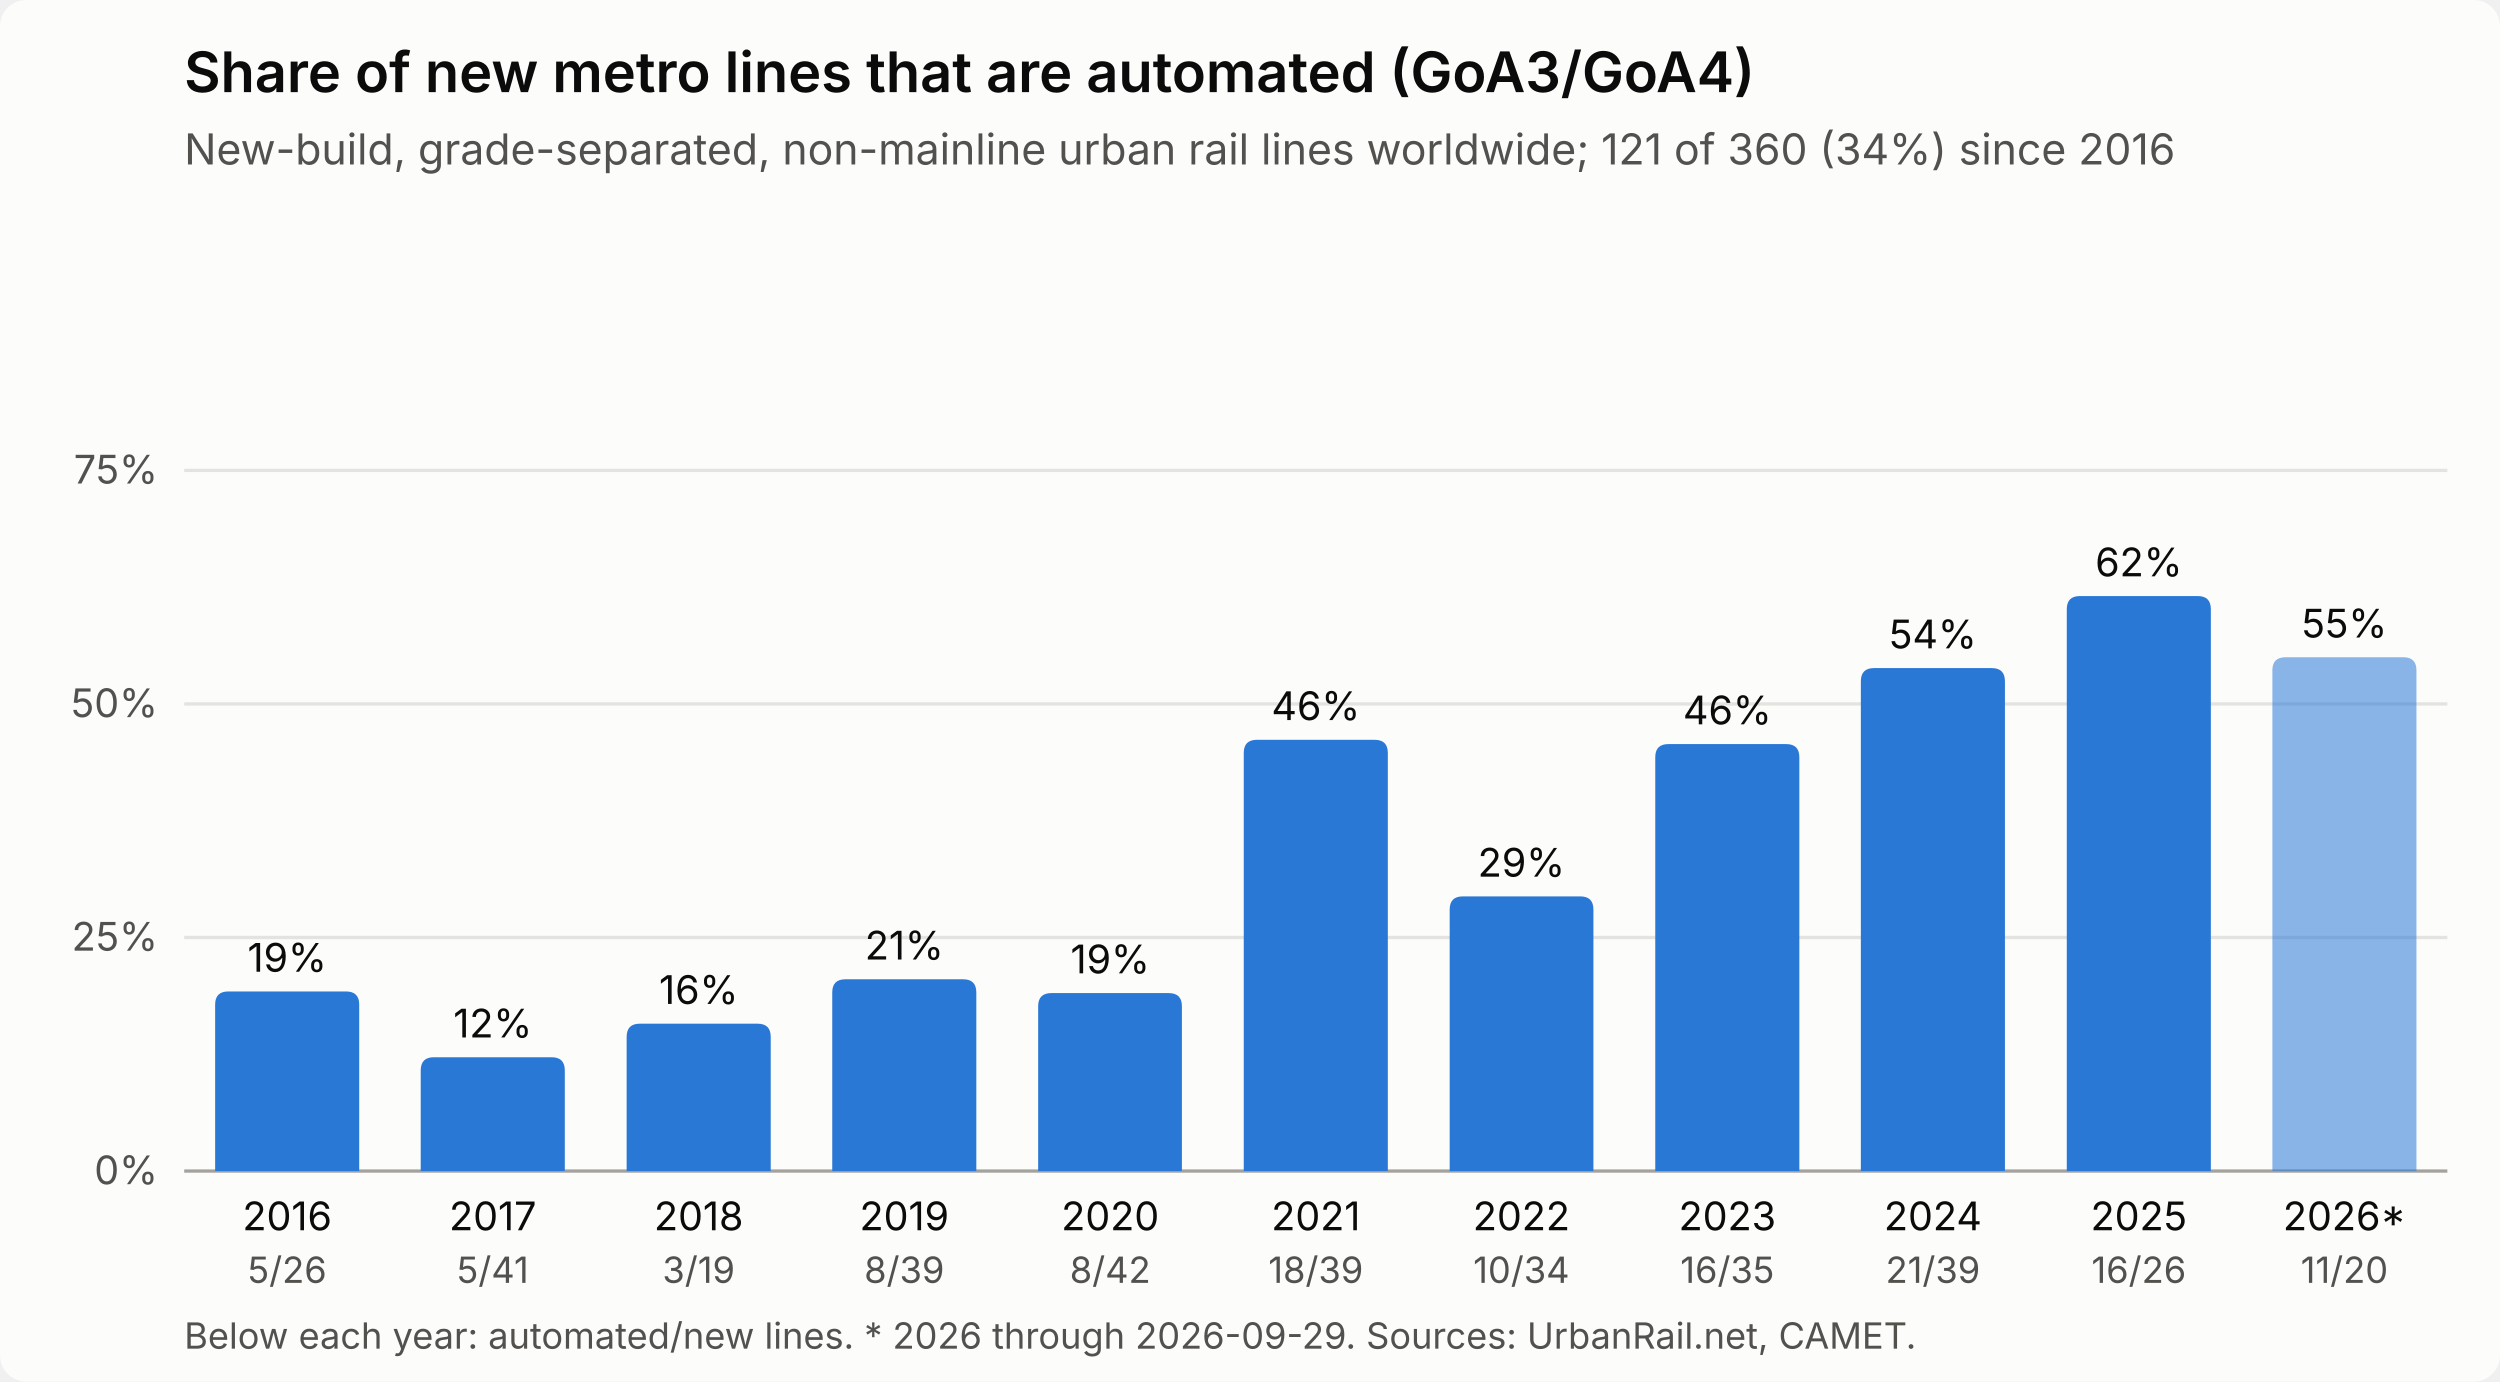
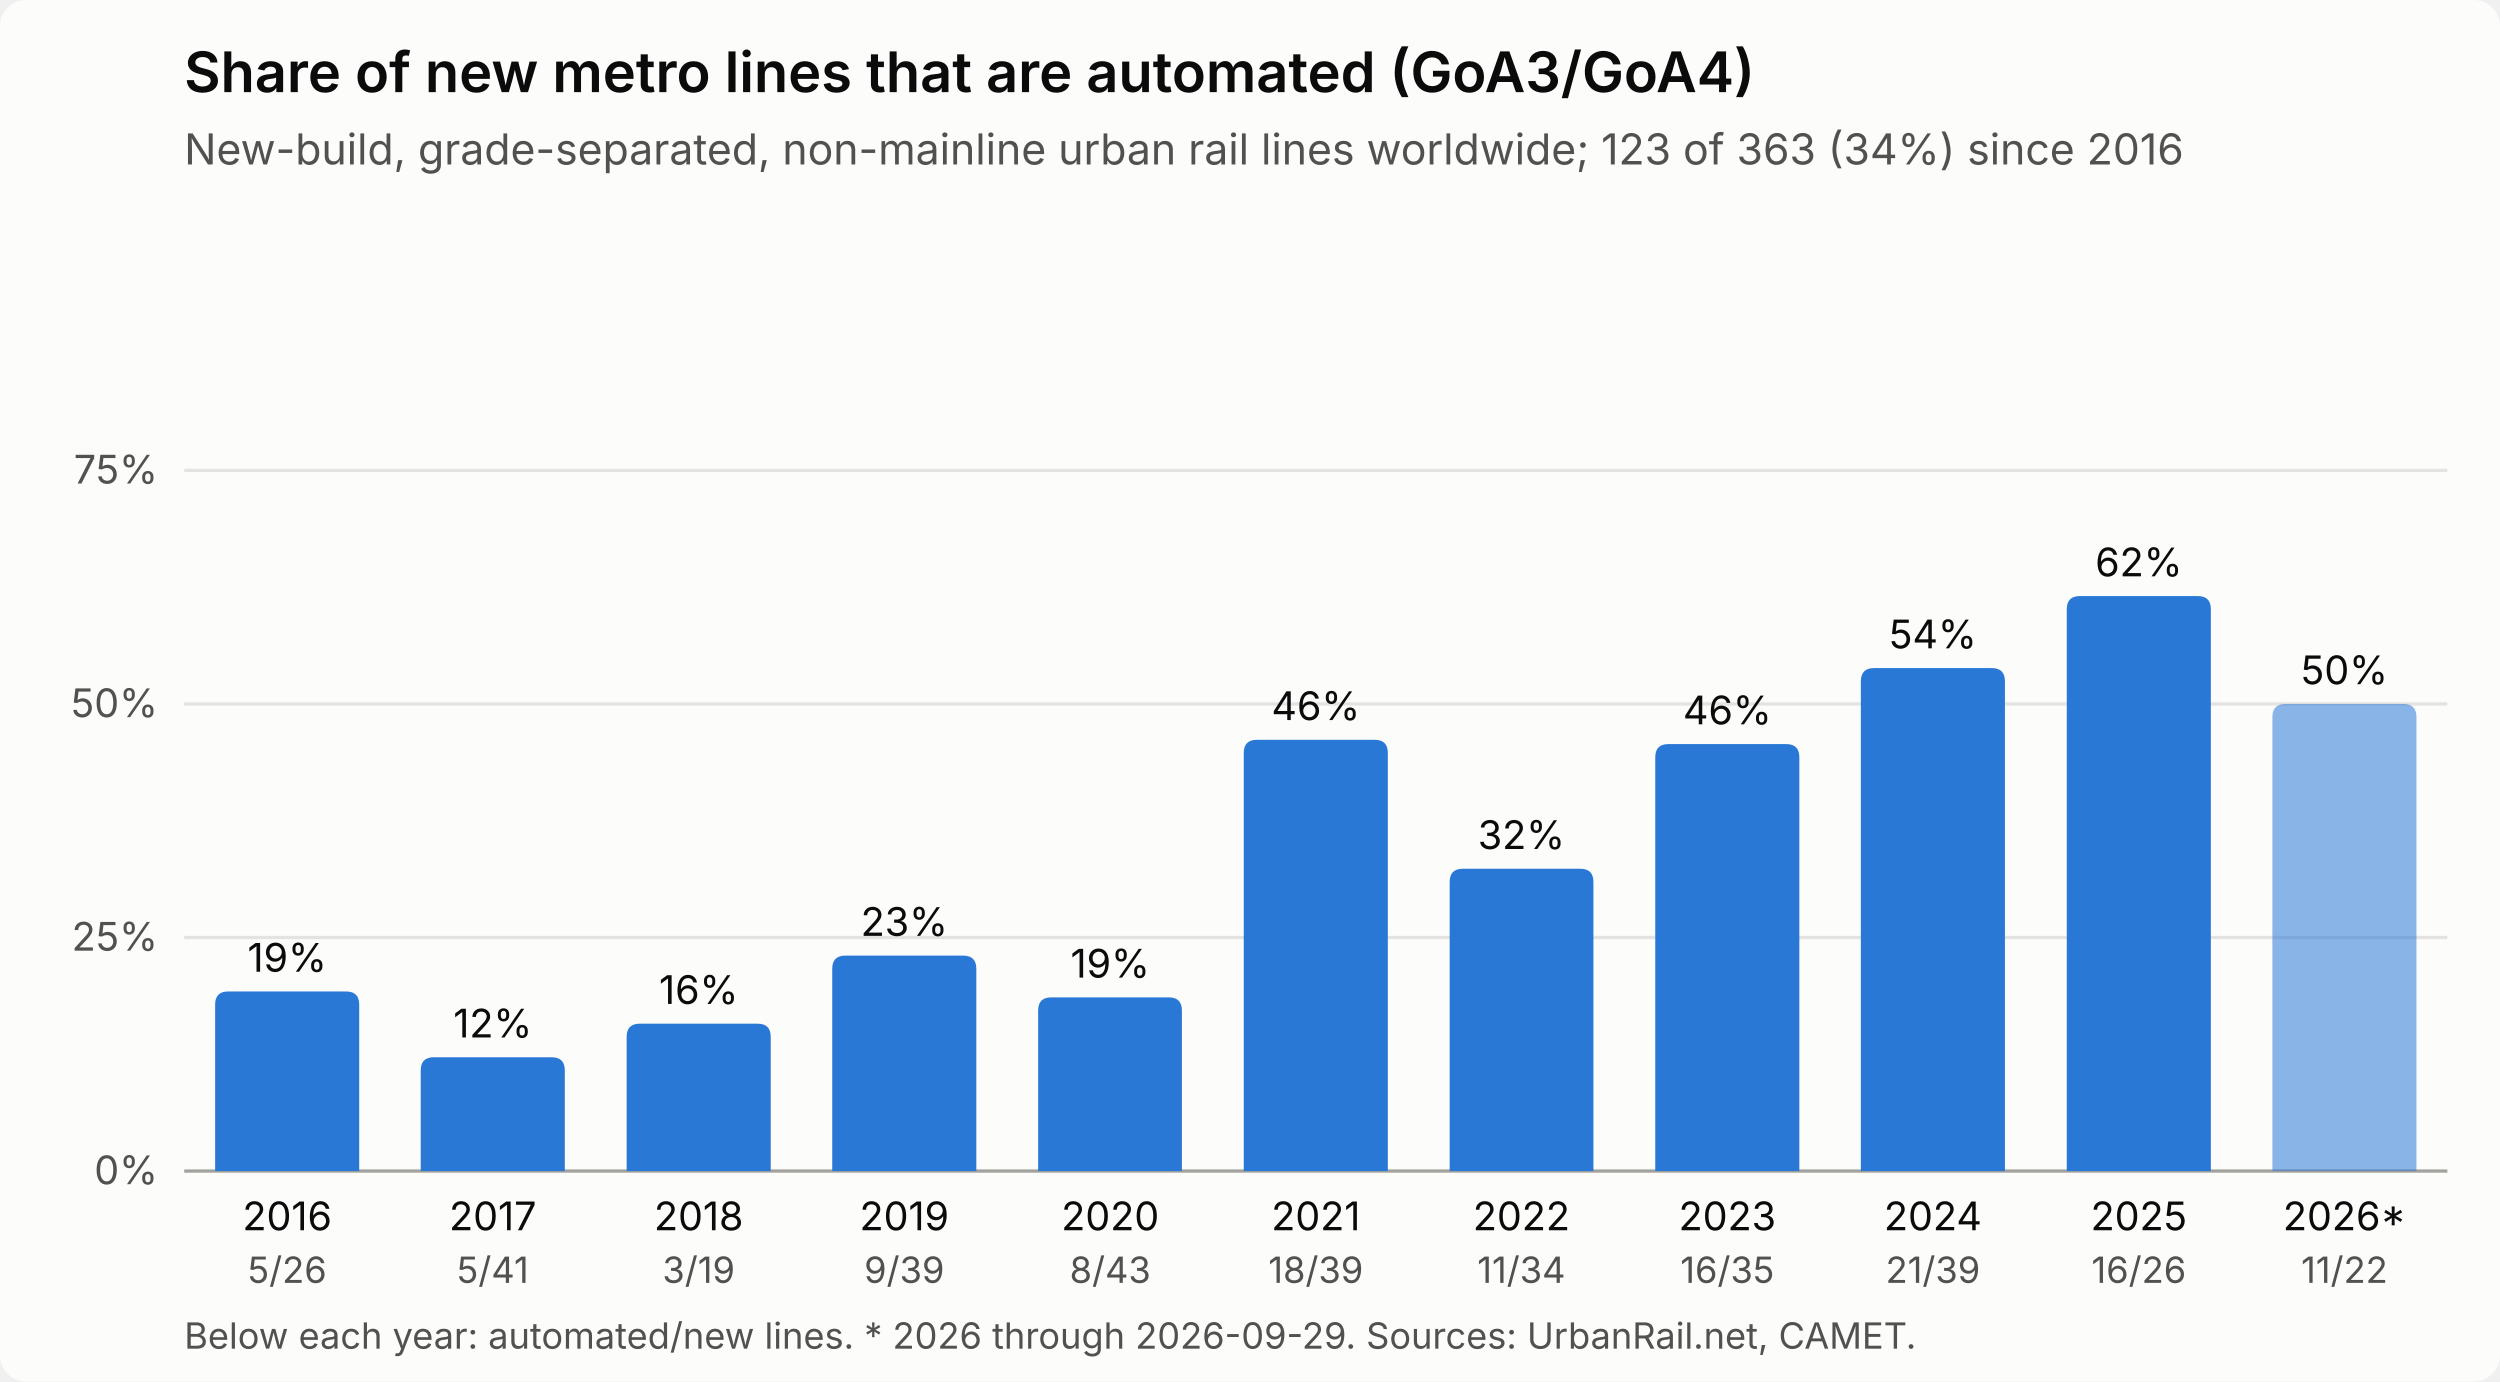
<svg xmlns="http://www.w3.org/2000/svg" viewBox="0 0 760 420" width="760" height="420" role="img" aria-labelledby="t d" font-family="system-ui, -apple-system, Segoe UI, sans-serif">
  <style>
.bg{fill:#fcfcfb}.bar{fill:#2a78d6}.bar.partial{fill-opacity:.55}
.grid{stroke:#e4e3df;stroke-width:1}.axis{stroke:#a3a29c;stroke-width:1}
.t1{fill:#0b0b0b}.t2{fill:#52514e}
@media (prefers-color-scheme: dark){
.bg{fill:#1a1a19}.bar{fill:#3987e5}.grid{stroke:#2e2e2c}.axis{stroke:#5d5c57}
.t1{fill:#ffffff}.t2{fill:#c3c2b7}}
</style>
  <rect class="bg" width="760" height="420" rx="8" />
  <text class="t1" x="56" y="28" font-size="17" font-weight="600">Share of new metro lines that are automated (GoA3/GoA4)</text>
-   <text class="t2" x="56" y="50" font-size="13">New-build, grade-separated, non-mainline urban rail lines worldwide; 121 of 360 (34%) since 2016</text>
+   <text class="t2" x="56" y="50" font-size="13">New-build, grade-separated, non-mainline urban rail lines worldwide; 123 of 363 (34%) since 2016</text>
  <line class="axis" x1="56" x2="744" y1="356.0" y2="356.0" />
  <text class="t2" x="48" y="360.0" font-size="12" text-anchor="end">0%</text>
  <line class="grid" x1="56" x2="744" y1="285.0" y2="285.0" />
  <text class="t2" x="48" y="289.0" font-size="12" text-anchor="end">25%</text>
  <line class="grid" x1="56" x2="744" y1="214.0" y2="214.0" />
  <text class="t2" x="48" y="218.0" font-size="12" text-anchor="end">50%</text>
  <line class="grid" x1="56" x2="744" y1="143.0" y2="143.0" />
  <text class="t2" x="48" y="147.0" font-size="12" text-anchor="end">75%</text>
  <g>
    <rect x="56.0" y="72" width="62.5" height="284" fill="transparent" />
    <path class="bar" d="M65.4,356.0 V305.4 Q65.4,301.4 69.4,301.4 H105.2 Q109.2,301.4 109.2,305.4 V356.0 Z" />
    <text class="t1" x="87.3" y="295.4" font-size="12" text-anchor="middle">19%</text>
  </g>
  <text class="t1" x="87.3" y="374.0" font-size="12" text-anchor="middle">2016</text>
  <text class="t2" x="87.3" y="390.0" font-size="11" text-anchor="middle">5/26</text>
  <g>
    <rect x="118.5" y="72" width="62.5" height="284" fill="transparent" />
    <path class="bar" d="M127.9,356.0 V325.4 Q127.9,321.4 131.9,321.4 H167.7 Q171.7,321.4 171.7,325.4 V356.0 Z" />
    <text class="t1" x="149.8" y="315.4" font-size="12" text-anchor="middle">12%</text>
  </g>
  <text class="t1" x="149.8" y="374.0" font-size="12" text-anchor="middle">2017</text>
  <text class="t2" x="149.8" y="390.0" font-size="11" text-anchor="middle">5/41</text>
  <g>
    <rect x="181.1" y="72" width="62.5" height="284" fill="transparent" />
    <path class="bar" d="M190.5,356.0 V315.2 Q190.5,311.2 194.5,311.2 H230.3 Q234.3,311.2 234.3,315.2 V356.0 Z" />
    <text class="t1" x="212.4" y="305.2" font-size="12" text-anchor="middle">16%</text>
  </g>
  <text class="t1" x="212.4" y="374.0" font-size="12" text-anchor="middle">2018</text>
  <text class="t2" x="212.4" y="390.0" font-size="11" text-anchor="middle">3/19</text>
  <g>
    <rect x="243.6" y="72" width="62.5" height="284" fill="transparent" />
-     <path class="bar" d="M253.0,356.0 V301.7 Q253.0,297.7 257.0,297.7 H292.8 Q296.8,297.7 296.8,301.7 V356.0 Z" />
-     <text class="t1" x="274.9" y="291.7" font-size="12" text-anchor="middle">21%</text>
+     <path class="bar" d="M253.0,356.0 V294.5 Q253.0,290.5 257.0,290.5 H292.8 Q296.8,290.5 296.8,294.5 V356.0 Z" />
+     <text class="t1" x="274.9" y="284.5" font-size="12" text-anchor="middle">23%</text>
  </g>
  <text class="t1" x="274.9" y="374.0" font-size="12" text-anchor="middle">2019</text>
-   <text class="t2" x="274.9" y="390.0" font-size="11" text-anchor="middle">8/39</text>
+   <text class="t2" x="274.9" y="390.0" font-size="11" text-anchor="middle">9/39</text>
  <g>
    <rect x="306.2" y="72" width="62.5" height="284" fill="transparent" />
-     <path class="bar" d="M315.6,356.0 V305.9 Q315.6,301.9 319.6,301.9 H355.3 Q359.3,301.9 359.3,305.9 V356.0 Z" />
-     <text class="t1" x="337.5" y="295.9" font-size="12" text-anchor="middle">19%</text>
+     <path class="bar" d="M315.6,356.0 V307.2 Q315.6,303.2 319.6,303.2 H355.3 Q359.3,303.2 359.3,307.2 V356.0 Z" />
+     <text class="t1" x="337.5" y="297.2" font-size="12" text-anchor="middle">19%</text>
  </g>
  <text class="t1" x="337.5" y="374.0" font-size="12" text-anchor="middle">2020</text>
-   <text class="t2" x="337.5" y="390.0" font-size="11" text-anchor="middle">8/42</text>
+   <text class="t2" x="337.5" y="390.0" font-size="11" text-anchor="middle">8/43</text>
  <g>
    <rect x="368.7" y="72" width="62.5" height="284" fill="transparent" />
    <path class="bar" d="M378.1,356.0 V228.9 Q378.1,224.9 382.1,224.9 H417.9 Q421.9,224.9 421.9,228.9 V356.0 Z" />
    <text class="t1" x="400.0" y="218.9" font-size="12" text-anchor="middle">46%</text>
  </g>
  <text class="t1" x="400.0" y="374.0" font-size="12" text-anchor="middle">2021</text>
  <text class="t2" x="400.0" y="390.0" font-size="11" text-anchor="middle">18/39</text>
  <g>
    <rect x="431.3" y="72" width="62.5" height="284" fill="transparent" />
-     <path class="bar" d="M440.7,356.0 V276.5 Q440.7,272.5 444.7,272.5 H480.4 Q484.4,272.5 484.4,276.5 V356.0 Z" />
-     <text class="t1" x="462.5" y="266.5" font-size="12" text-anchor="middle">29%</text>
+     <path class="bar" d="M440.7,356.0 V268.1 Q440.7,264.1 444.7,264.1 H480.4 Q484.4,264.1 484.4,268.1 V356.0 Z" />
+     <text class="t1" x="462.5" y="258.1" font-size="12" text-anchor="middle">32%</text>
  </g>
  <text class="t1" x="462.5" y="374.0" font-size="12" text-anchor="middle">2022</text>
-   <text class="t2" x="462.5" y="390.0" font-size="11" text-anchor="middle">10/34</text>
+   <text class="t2" x="462.5" y="390.0" font-size="11" text-anchor="middle">11/34</text>
  <g>
    <rect x="493.8" y="72" width="62.5" height="284" fill="transparent" />
    <path class="bar" d="M503.2,356.0 V230.2 Q503.2,226.2 507.2,226.2 H543.0 Q547.0,226.2 547.0,230.2 V356.0 Z" />
    <text class="t1" x="525.1" y="220.2" font-size="12" text-anchor="middle">46%</text>
  </g>
  <text class="t1" x="525.1" y="374.0" font-size="12" text-anchor="middle">2023</text>
  <text class="t2" x="525.1" y="390.0" font-size="11" text-anchor="middle">16/35</text>
  <g>
    <rect x="556.4" y="72" width="62.5" height="284" fill="transparent" />
    <path class="bar" d="M565.7,356.0 V207.1 Q565.7,203.1 569.7,203.1 H605.5 Q609.5,203.1 609.5,207.1 V356.0 Z" />
    <text class="t1" x="587.6" y="197.1" font-size="12" text-anchor="middle">54%</text>
  </g>
  <text class="t1" x="587.6" y="374.0" font-size="12" text-anchor="middle">2024</text>
  <text class="t2" x="587.6" y="390.0" font-size="11" text-anchor="middle">21/39</text>
  <g>
    <rect x="618.9" y="72" width="62.5" height="284" fill="transparent" />
    <path class="bar" d="M628.3,356.0 V185.2 Q628.3,181.2 632.3,181.2 H668.1 Q672.1,181.2 672.1,185.2 V356.0 Z" />
    <text class="t1" x="650.2" y="175.2" font-size="12" text-anchor="middle">62%</text>
  </g>
  <text class="t1" x="650.2" y="374.0" font-size="12" text-anchor="middle">2025</text>
  <text class="t2" x="650.2" y="390.0" font-size="11" text-anchor="middle">16/26</text>
  <g>
    <rect x="681.5" y="72" width="62.5" height="284" fill="transparent" />
-     <path class="bar partial" d="M690.8,356.0 V203.8 Q690.8,199.8 694.8,199.8 H730.6 Q734.6,199.8 734.6,203.8 V356.0 Z" />
-     <text class="t1" x="712.7" y="193.8" font-size="12" text-anchor="middle">55%</text>
+     <path class="bar partial" d="M690.8,356.0 V218.0 Q690.8,214.0 694.8,214.0 H730.6 Q734.6,214.0 734.6,218.0 V356.0 Z" />
+     <text class="t1" x="712.7" y="208.0" font-size="12" text-anchor="middle">50%</text>
  </g>
  <text class="t1" x="712.7" y="374.0" font-size="12" text-anchor="middle">2026*</text>
-   <text class="t2" x="712.7" y="390.0" font-size="11" text-anchor="middle">11/20</text>
+   <text class="t2" x="712.7" y="390.0" font-size="11" text-anchor="middle">11/22</text>
  <text class="t2" x="56" y="410" font-size="11">Below each year: automated/new lines. * 2026 through 2026-09-29. Sources: UrbanRail.net, CAMET.</text>
</svg>
